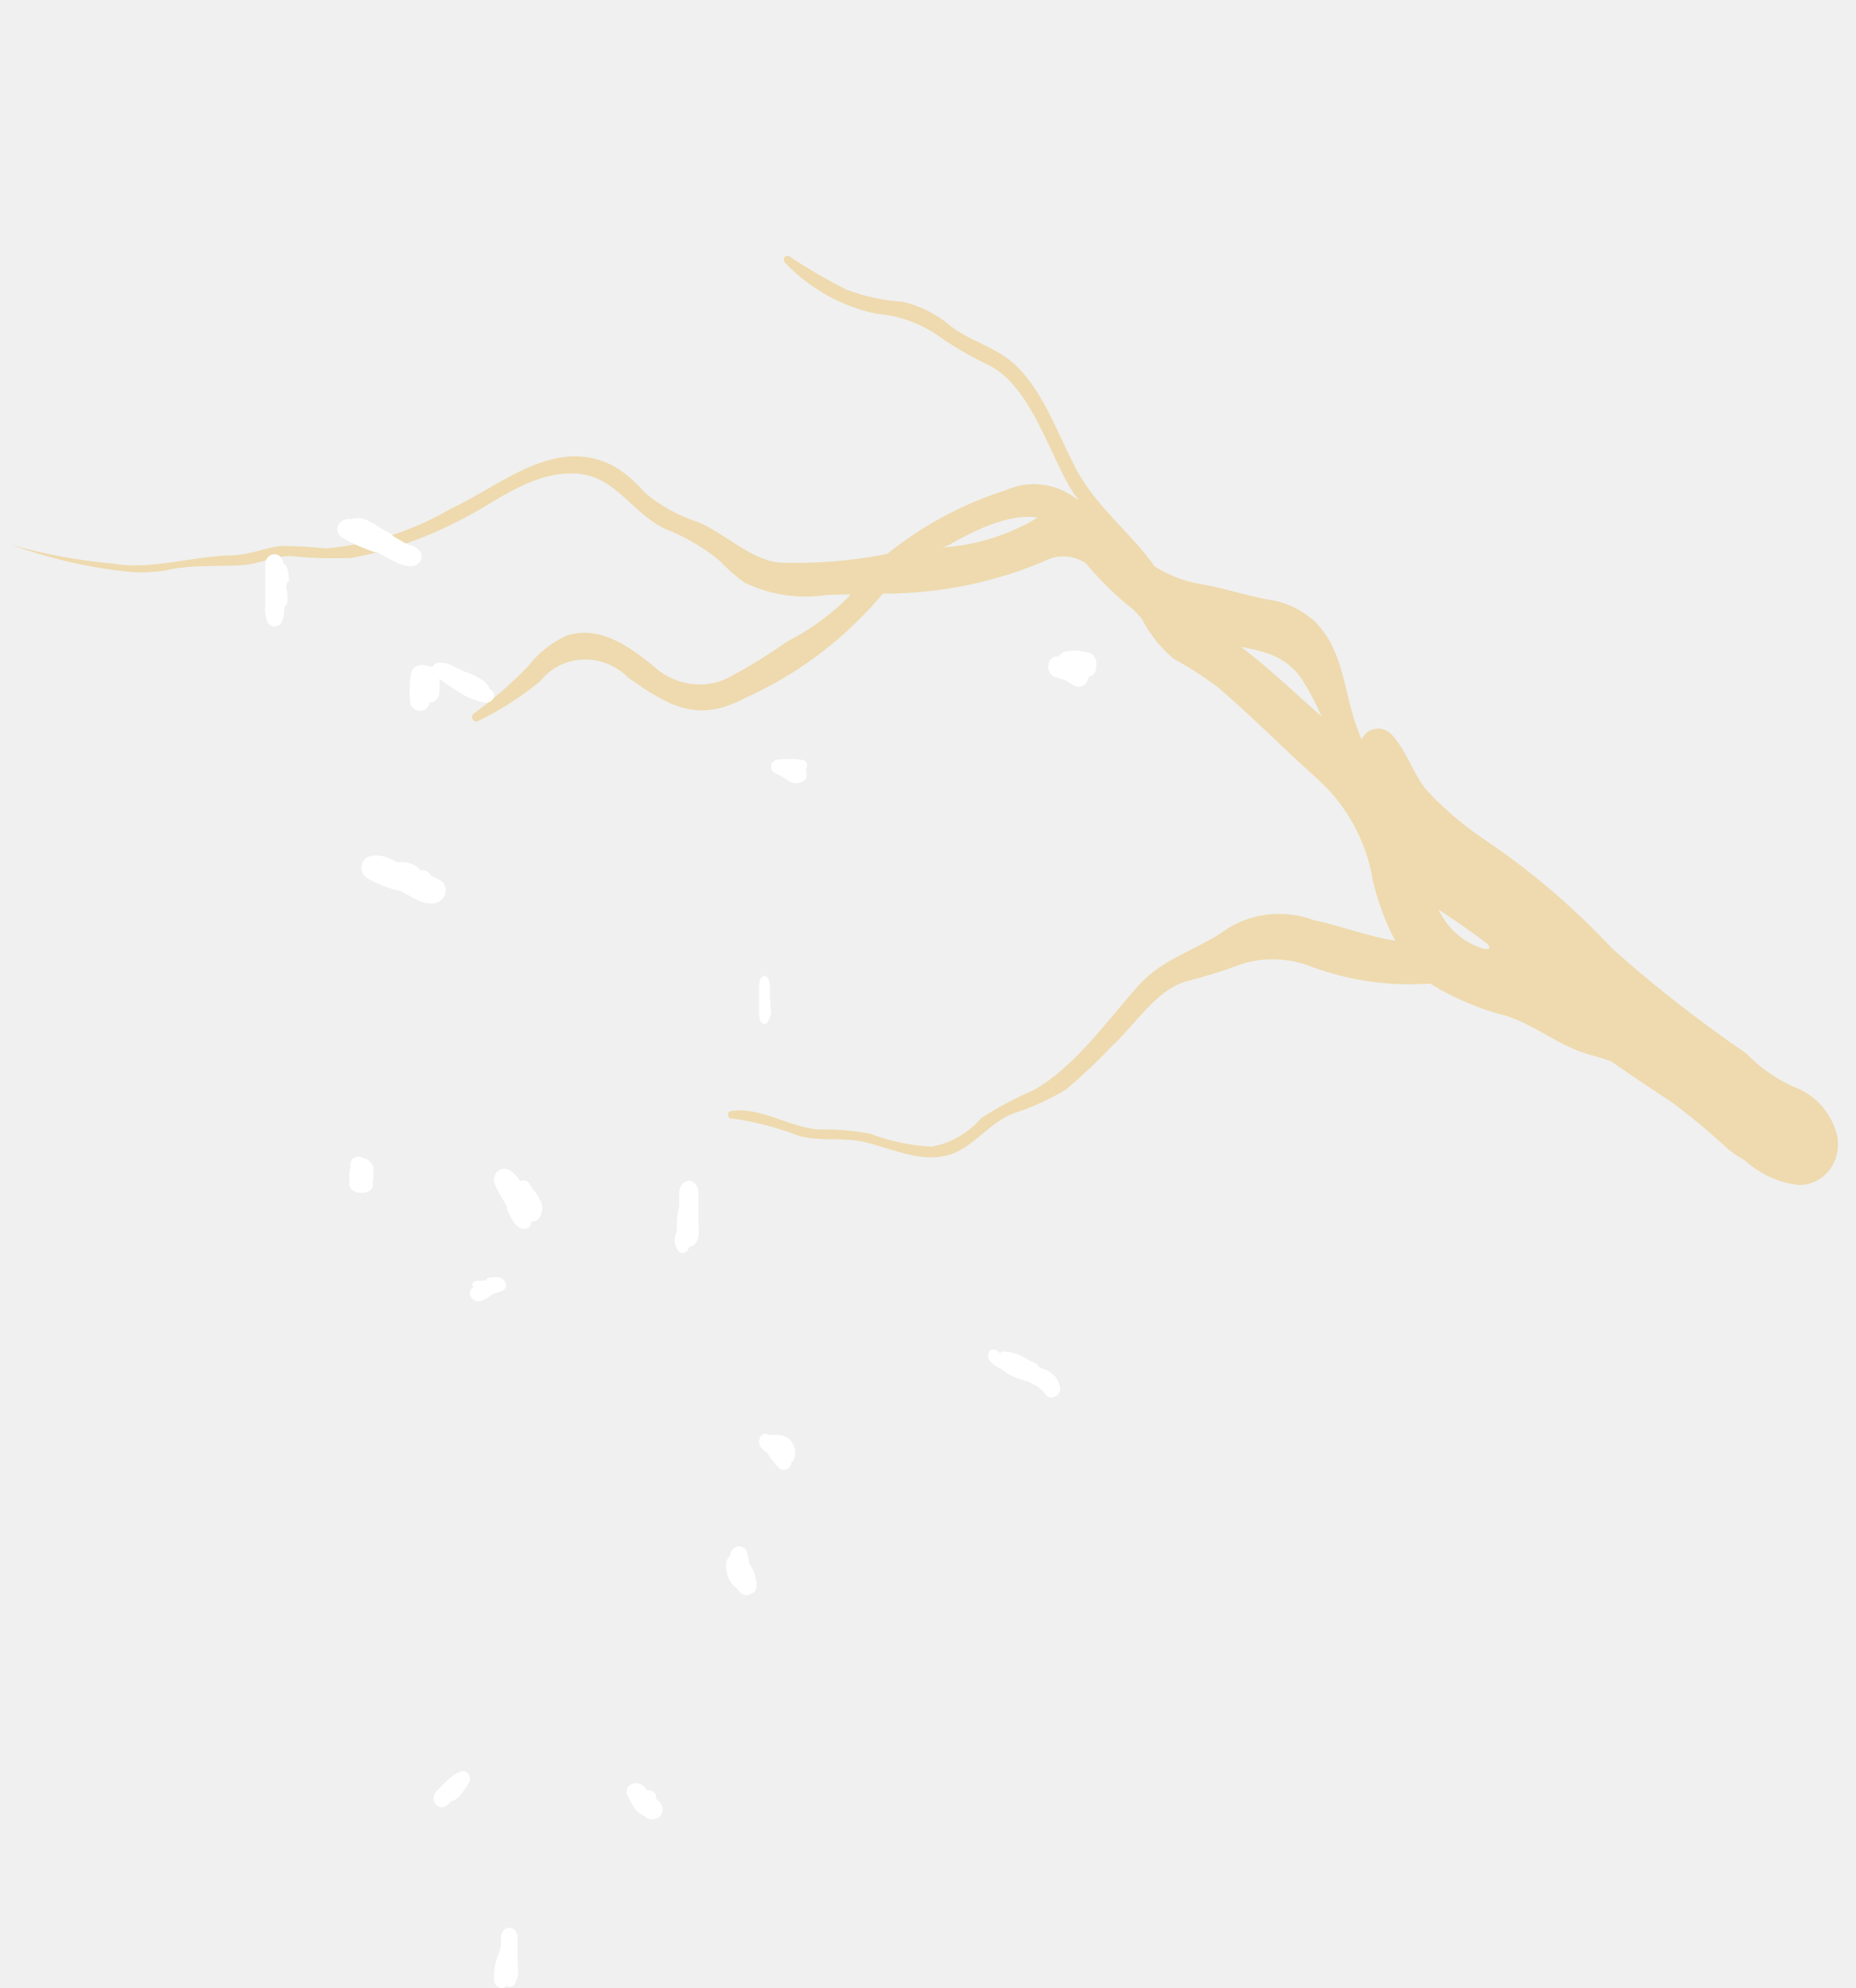
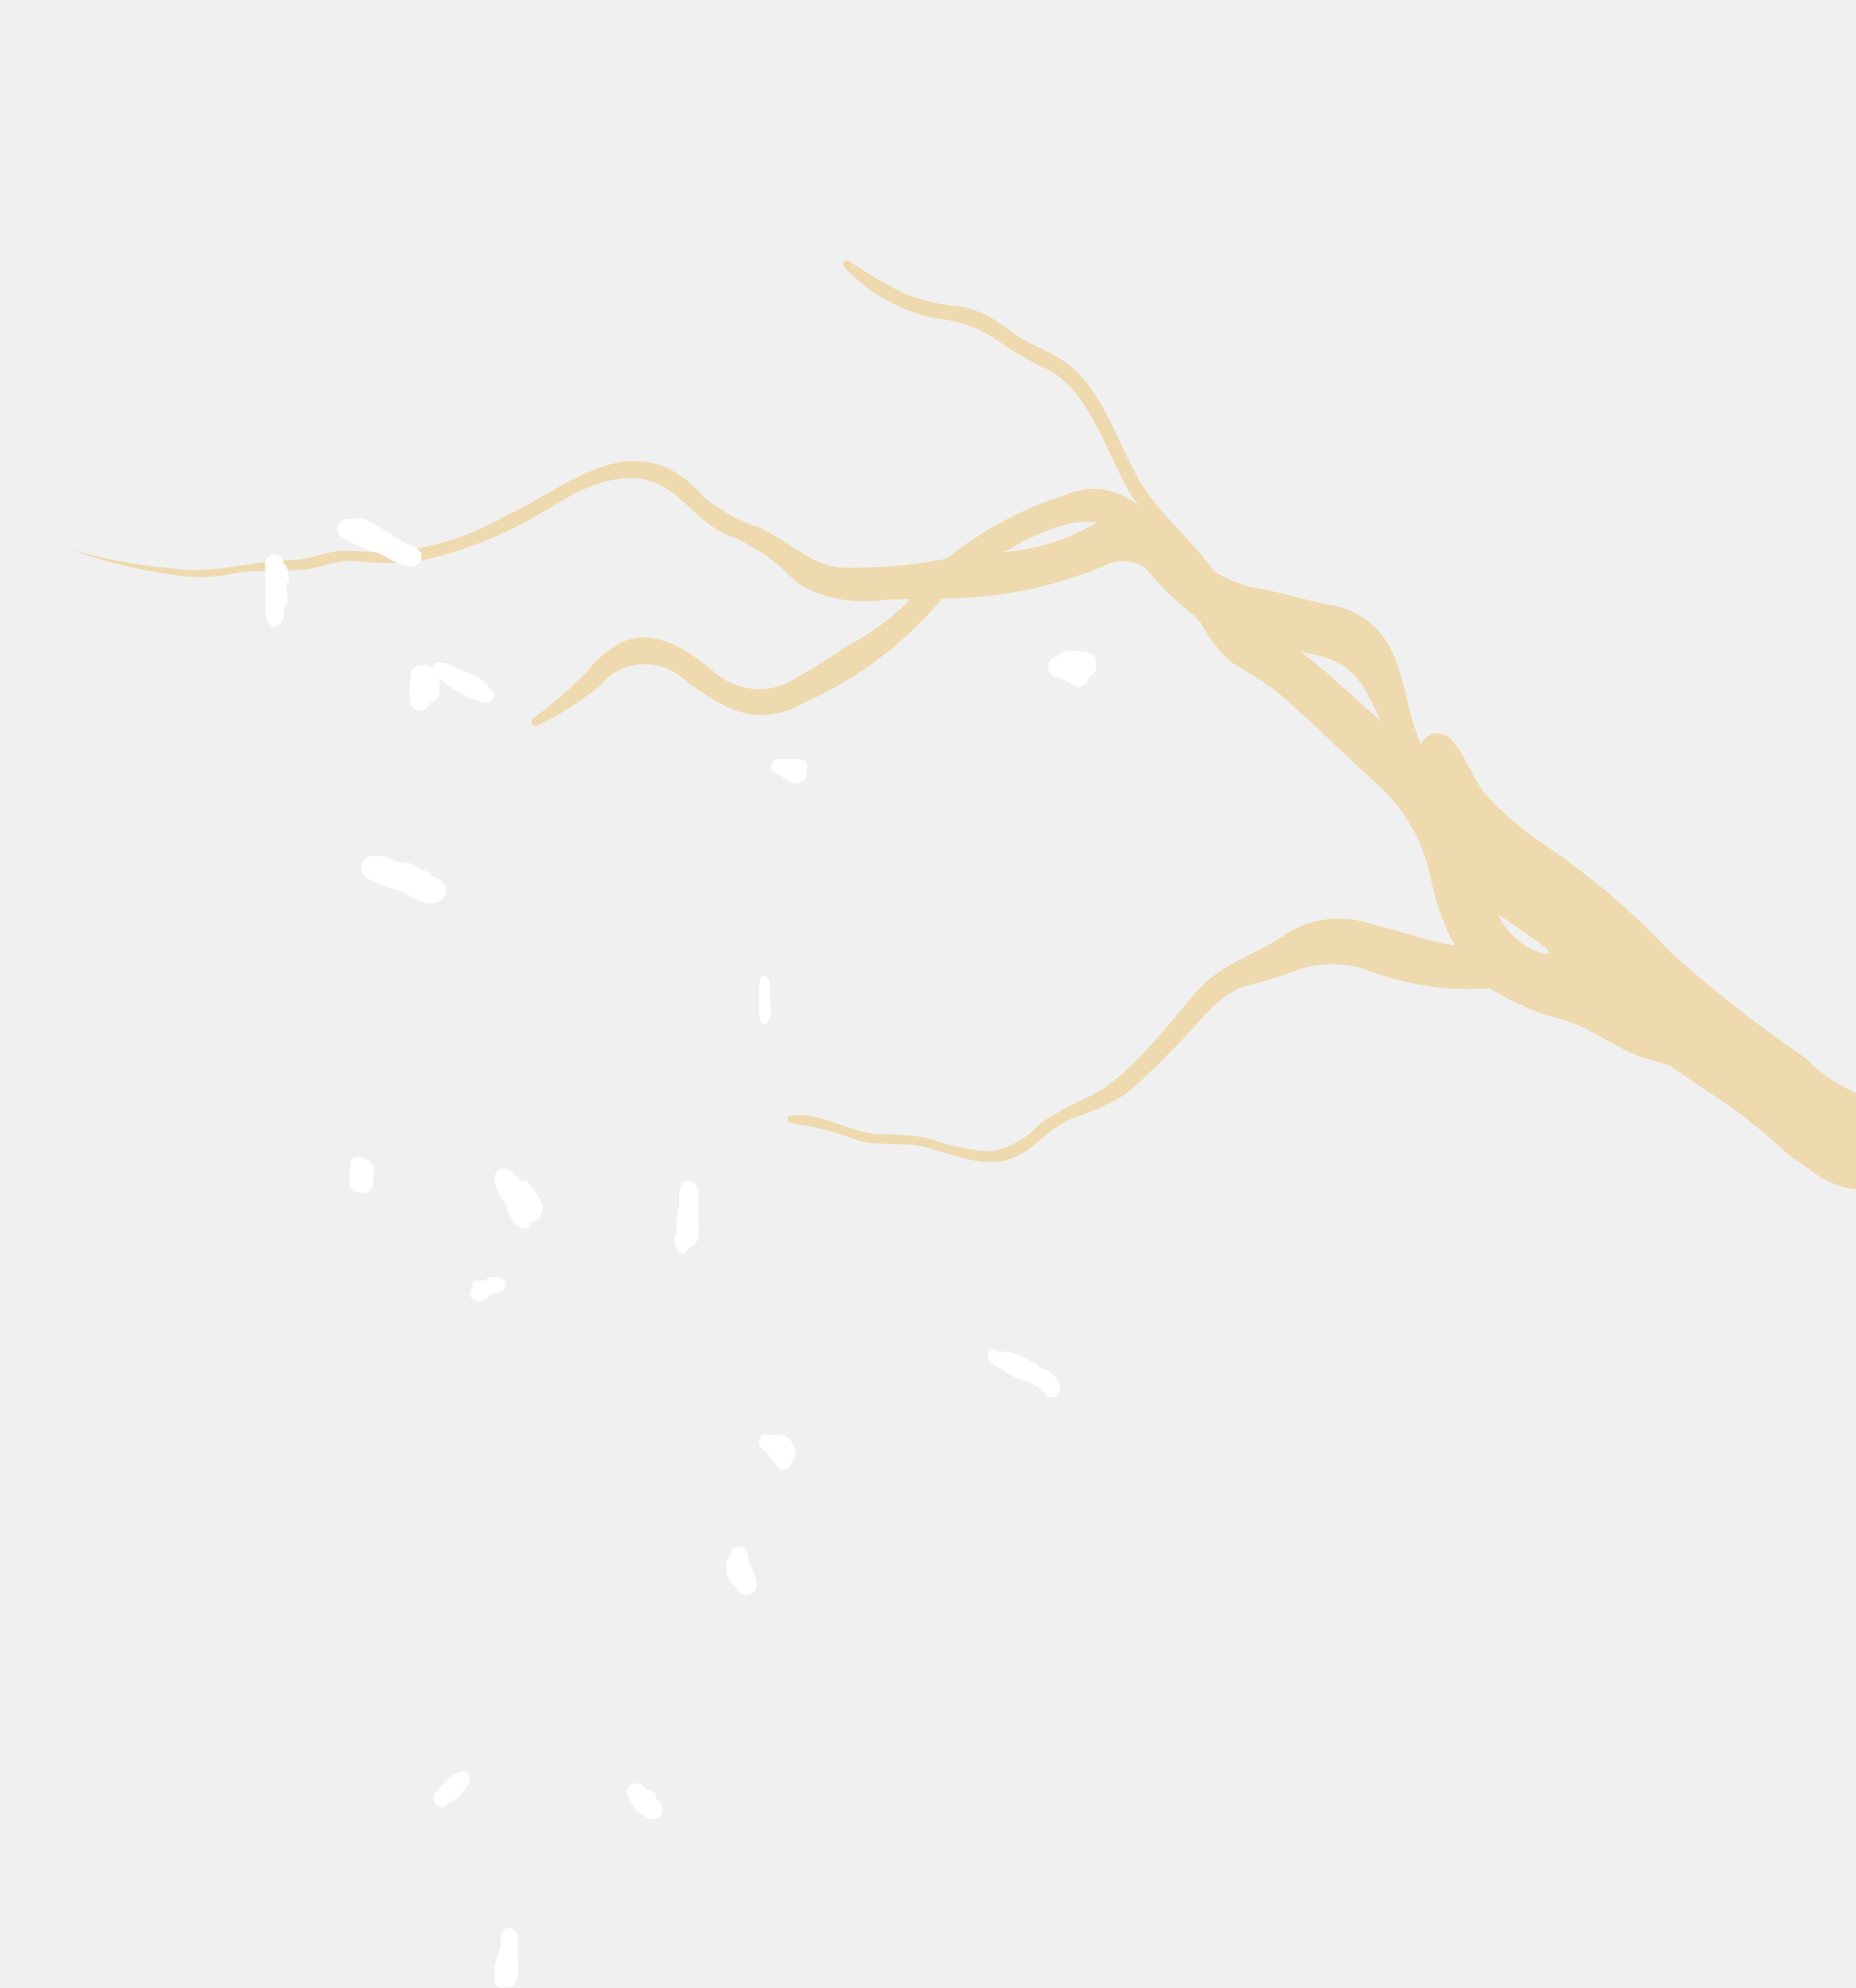
<svg xmlns="http://www.w3.org/2000/svg" width="154" height="165" viewBox="0 0 154 165" fill="none">
-   <path d="M152.393 93.934C152.548 94.447 152.589 94.986 152.512 95.509C152.436 96.032 152.244 96.526 151.952 96.953C151.66 97.38 151.275 97.728 150.827 97.971C150.379 98.215 149.88 98.346 149.367 98.356C147.683 98.194 146.076 97.468 144.791 96.288C144.319 96.031 143.869 95.73 143.447 95.389C141.956 94 140.393 92.698 138.765 91.491C137.091 90.384 135.417 89.277 133.737 88.094C133.228 87.931 132.731 87.737 132.239 87.619C129.496 86.935 127.637 85.172 125.05 84.322C122.821 83.767 120.677 82.859 118.694 81.631C115.417 81.874 112.103 81.413 108.959 80.277C107.035 79.491 104.932 79.404 103.001 80.031C101.49 80.602 99.945 81.082 98.376 81.469C95.918 82.258 94.301 84.926 92.445 86.674C91.192 87.997 89.87 89.248 88.486 90.424C87.104 91.251 85.635 91.919 84.105 92.415C82.265 93.142 81.181 94.716 79.468 95.575C76.96 96.8 74.275 95.39 71.735 94.781C69.941 94.372 68.187 94.753 66.375 94.299C64.537 93.582 62.631 93.087 60.697 92.823C60.441 92.924 60.286 92.283 60.612 92.232C63.131 91.783 65.545 93.638 68.088 93.751C69.482 93.719 70.879 93.838 72.259 94.106C73.896 94.727 75.606 95.087 77.33 95.171C78.936 94.877 80.386 94.038 81.457 92.786C82.843 91.896 84.298 91.121 85.808 90.468C89.184 88.561 91.878 84.739 94.446 81.851C96.543 79.461 99.425 78.868 101.9 77.058C102.953 76.408 104.138 76.009 105.372 75.89C106.606 75.77 107.86 75.933 109.046 76.367C111.405 76.891 113.535 77.714 115.81 78.089C114.962 76.495 114.33 74.791 113.934 73.03C113.384 69.717 111.693 66.686 109.18 64.504C106.461 62.067 103.89 59.442 101.124 57.075C99.94 56.181 98.696 55.377 97.404 54.67C96.405 53.827 95.563 52.8 94.922 51.645C94.771 51.262 94.376 50.95 94.096 50.619C92.757 49.568 91.519 48.384 90.4 47.085L90.111 46.731C89.581 46.395 88.98 46.206 88.367 46.183C87.755 46.16 87.153 46.304 86.622 46.601C82.411 48.372 77.883 49.278 73.284 49.272C73.047 49.548 72.78 49.809 72.552 50.108C69.549 53.452 65.907 56.112 61.843 57.93C58.031 59.983 55.606 58.73 52.151 56.246C51.648 55.743 51.054 55.349 50.405 55.089C49.757 54.829 49.069 54.709 48.383 54.736C47.698 54.763 47.03 54.936 46.421 55.245C45.812 55.554 45.276 55.992 44.845 56.532C43.228 57.869 41.457 58.996 39.57 59.892C39.494 59.9 39.417 59.882 39.35 59.84C39.284 59.798 39.232 59.735 39.203 59.66C39.173 59.586 39.168 59.504 39.188 59.428C39.208 59.352 39.251 59.286 39.312 59.24C40.91 58.066 42.411 56.759 43.802 55.332C44.65 54.224 45.743 53.347 46.994 52.77C49.592 51.899 51.925 53.422 54.098 55.164C54.919 55.964 55.941 56.503 57.036 56.714C58.131 56.924 59.25 56.796 60.254 56.347C62.006 55.432 63.696 54.399 65.313 53.255C67.18 52.305 68.891 51.068 70.391 49.583L70.585 49.324L68.603 49.379C66.308 49.742 63.937 49.385 61.792 48.352C61.057 47.824 60.372 47.223 59.748 46.558C58.36 45.411 56.807 44.505 55.151 43.875C52.23 42.428 51.006 39.27 47.403 39.29C43.8 39.309 40.986 41.826 38.017 43.26C35.233 44.695 32.261 45.721 29.181 46.31C27.515 46.376 25.842 46.324 24.174 46.156C22.781 46.134 21.56 46.799 20.19 46.898C18.244 47.043 16.371 46.873 14.402 47.209C13.048 47.514 11.647 47.584 10.255 47.417C7.079 47.048 3.94 46.307 0.9 45.21C3.695 46.001 6.544 46.529 9.413 46.788C12.688 47.314 15.94 46.159 19.203 46.092C20.682 46.08 21.899 45.468 23.346 45.312C24.578 45.316 25.81 45.385 27.038 45.518C30.707 45.206 34.243 44.084 37.41 42.225C41.599 40.309 46.178 36.002 51.112 38.786C52.014 39.361 52.83 40.074 53.53 40.9C54.845 42.003 56.35 42.832 57.956 43.339C60.273 44.322 62.292 46.489 64.776 46.704C67.727 46.792 70.667 46.555 73.547 45.995L73.676 45.944C76.602 43.591 79.926 41.811 83.493 40.685C84.456 40.244 85.527 40.089 86.588 40.238C87.65 40.387 88.662 40.834 89.515 41.53C89.417 41.283 89.209 41.131 89.068 40.901C87.03 37.622 85.618 32.171 82.12 30.329C80.658 29.648 79.254 28.836 77.921 27.904C76.377 26.82 74.594 26.177 72.759 26.043C69.887 25.458 67.228 23.974 65.145 21.795C65.092 21.737 65.06 21.663 65.053 21.586C65.047 21.508 65.066 21.431 65.109 21.369C65.151 21.306 65.213 21.261 65.285 21.242C65.357 21.222 65.434 21.23 65.503 21.263C67.033 22.291 68.622 23.218 70.26 24.039C71.756 24.601 73.314 24.94 74.887 25.045C76.367 25.373 77.758 26.075 78.934 27.087C80.419 28.217 82.158 28.674 83.626 29.759C86.461 31.864 87.767 36.108 89.436 39.142C91.105 42.176 93.958 44.326 95.838 47.017C96.957 47.726 98.189 48.211 99.468 48.443C101.425 48.763 103.308 49.397 105.26 49.77C106.697 49.956 108.058 50.6 109.154 51.612C111.62 54.097 111.519 57.597 112.711 60.611C112.791 60.874 112.892 61.13 113.013 61.376C113.121 61.13 113.288 60.919 113.499 60.763C113.71 60.607 113.958 60.51 114.219 60.482C114.48 60.454 114.746 60.496 114.992 60.604C115.238 60.712 115.455 60.882 115.624 61.099C116.938 62.608 117.35 64.527 118.713 65.912C120.163 67.412 121.767 68.742 123.495 69.875C127.252 72.439 130.732 75.427 133.866 78.782C137.373 81.902 141.066 84.787 144.921 87.419C146.059 88.597 147.399 89.543 148.866 90.204C149.69 90.495 150.441 90.986 151.056 91.636C151.67 92.285 152.128 93.074 152.393 93.934ZM78.74 45.243L78.248 45.437C80.548 45.282 82.785 44.68 84.843 43.663C85.335 43.469 85.731 43.156 86.128 42.973C83.701 42.527 80.452 44.254 78.74 45.243ZM102.868 53.603C103.176 53.819 103.463 54.044 103.749 54.269C105.804 55.902 107.711 57.723 109.686 59.466C109.212 58.369 108.653 57.311 108.015 56.302C106.558 54.303 104.774 54.046 102.761 53.645L102.868 53.603ZM119.317 75.324C119.677 76.148 120.208 76.884 120.87 77.478C121.533 78.071 122.311 78.507 123.146 78.753C123.563 78.745 123.741 78.882 123.524 78.396C122.069 77.28 120.715 76.359 119.21 75.367L119.317 75.324Z" fill="#EEDAAE" />
+   <path d="M 157.321 94.328 C 157.476 94.841 157.517 95.38 157.44 95.903 C 157.364 96.426 157.172 96.92 156.88 97.347 C 156.588 97.774 156.203 98.123 155.755 98.366 C 155.307 98.609 154.808 98.74 154.295 98.75 C 152.611 98.588 151.004 97.862 149.719 96.683 C 149.247 96.426 148.797 96.125 148.375 95.783 C 146.884 94.394 145.321 93.093 143.693 91.885 C 142.019 90.778 140.345 89.671 138.665 88.488 C 138.156 88.325 137.659 88.131 137.167 88.013 C 134.424 87.329 132.565 85.567 129.978 84.716 C 127.749 84.161 125.605 83.253 123.622 82.026 C 120.345 82.268 117.031 81.807 113.887 80.671 C 111.963 79.885 109.86 79.798 107.929 80.425 C 106.418 80.996 104.874 81.477 103.304 81.863 C 100.846 82.652 99.23 85.32 97.373 87.068 C 96.12 88.391 94.798 89.642 93.415 90.818 C 92.033 91.646 90.564 92.313 89.033 92.81 C 87.194 93.537 86.109 95.11 84.396 95.969 C 81.888 97.194 79.204 95.784 76.663 95.176 C 74.869 94.766 73.115 95.147 71.304 94.693 C 69.465 93.976 67.56 93.481 65.626 93.217 C 65.369 93.319 65.215 92.677 65.541 92.626 C 68.059 92.177 70.474 94.032 73.016 94.146 C 74.41 94.114 75.808 94.232 77.188 94.5 C 78.824 95.121 80.534 95.481 82.258 95.566 C 83.865 95.271 85.315 94.433 86.385 93.18 C 87.772 92.29 89.227 91.515 90.736 90.862 C 94.113 88.955 96.806 85.133 99.374 82.245 C 101.472 79.856 104.354 79.263 106.828 77.452 C 107.881 76.802 109.066 76.404 110.3 76.284 C 111.534 76.165 112.788 76.327 113.974 76.761 C 116.333 77.285 118.463 78.108 120.738 78.483 C 119.89 76.889 119.258 75.185 118.862 73.424 C 118.312 70.112 116.621 67.08 114.108 64.898 C 111.389 62.461 108.818 59.836 106.052 57.469 C 104.868 56.575 103.625 55.772 102.332 55.064 C 101.333 54.221 100.491 53.195 99.85 52.039 C 99.699 51.657 99.304 51.345 99.024 51.013 C 97.686 49.962 96.447 48.779 95.328 47.48 L 95.039 47.125 C 94.509 46.789 93.908 46.6 93.296 46.577 C 92.683 46.554 92.082 46.699 91.551 46.996 C 87.339 48.766 82.812 49.673 78.213 49.666 C 77.976 49.942 77.708 50.204 77.48 50.502 C 74.477 53.847 70.836 56.507 66.772 58.324 C 62.959 60.377 60.535 59.124 57.08 56.64 C 56.576 56.137 55.982 55.743 55.334 55.483 C 54.685 55.224 53.997 55.103 53.312 55.13 C 52.626 55.157 51.958 55.33 51.35 55.64 C 50.741 55.949 50.204 56.387 49.774 56.927 C 48.156 58.263 46.386 59.391 44.498 60.286 C 44.423 60.294 44.345 60.276 44.279 60.234 C 44.212 60.192 44.16 60.129 44.131 60.054 C 44.101 59.98 44.096 59.898 44.116 59.822 C 44.136 59.746 44.18 59.68 44.241 59.634 C 45.838 58.46 47.34 57.153 48.73 55.726 C 49.579 54.619 50.671 53.741 51.922 53.164 C 54.521 52.293 56.854 53.816 59.026 55.559 C 59.847 56.358 60.869 56.897 61.964 57.108 C 63.059 57.318 64.178 57.191 65.182 56.741 C 66.934 55.826 68.624 54.794 70.241 53.649 C 72.109 52.699 73.82 51.462 75.319 49.978 L 75.513 49.719 L 73.532 49.773 C 71.237 50.137 68.866 49.779 66.72 48.746 C 65.985 48.218 65.301 47.618 64.676 46.953 C 63.289 45.806 61.735 44.899 60.079 44.269 C 57.158 42.823 55.935 39.665 52.332 39.684 C 48.729 39.703 45.915 42.22 42.945 43.654 C 40.162 45.089 37.189 46.115 34.11 46.704 C 32.443 46.77 30.77 46.718 29.103 46.55 C 27.709 46.528 26.488 47.193 25.118 47.293 C 23.172 47.437 21.299 47.267 19.33 47.603 C 17.976 47.908 16.575 47.978 15.183 47.812 C 12.007 47.442 8.869 46.702 5.828 45.604 C 8.623 46.395 11.472 46.923 14.341 47.182 C 17.616 47.709 20.869 46.553 24.131 46.486 C 25.61 46.474 26.828 45.862 28.275 45.707 C 29.506 45.711 30.738 45.779 31.967 45.912 C 35.636 45.6 39.171 44.478 42.338 42.619 C 46.527 40.704 51.106 36.397 56.04 39.181 C 56.942 39.755 57.758 40.468 58.458 41.294 C 59.774 42.398 61.278 43.226 62.884 43.733 C 65.202 44.716 67.221 46.883 69.705 47.098 C 72.655 47.187 75.595 46.949 78.476 46.389 L 78.604 46.338 C 81.531 43.986 84.854 42.205 88.421 41.079 C 89.384 40.638 90.455 40.483 91.517 40.632 C 92.579 40.781 93.591 41.228 94.443 41.925 C 94.345 41.677 94.137 41.525 93.996 41.295 C 91.959 38.016 90.546 32.566 87.048 30.723 C 85.587 30.042 84.182 29.231 82.85 28.298 C 81.305 27.214 79.522 26.571 77.687 26.437 C 74.816 25.852 72.157 24.369 70.073 22.189 C 70.021 22.131 69.988 22.058 69.982 21.98 C 69.975 21.902 69.995 21.825 70.037 21.763 C 70.079 21.7 70.142 21.655 70.214 21.636 C 70.286 21.617 70.363 21.624 70.432 21.657 C 71.962 22.686 73.551 23.613 75.189 24.433 C 76.684 24.995 78.243 25.334 79.816 25.439 C 81.295 25.768 82.686 26.47 83.863 27.482 C 85.348 28.611 87.087 29.069 88.554 30.154 C 91.389 32.258 92.696 36.502 94.365 39.536 C 96.034 42.57 98.887 44.72 100.766 47.411 C 101.885 48.121 103.118 48.605 104.397 48.838 C 106.353 49.157 108.236 49.791 110.188 50.164 C 111.625 50.35 112.986 50.994 114.082 52.007 C 116.548 54.491 116.447 57.991 117.639 61.006 C 117.719 61.268 117.82 61.524 117.941 61.771 C 118.049 61.525 118.216 61.314 118.427 61.157 C 118.638 61.001 118.886 60.904 119.147 60.876 C 119.408 60.849 119.674 60.891 119.92 60.999 C 120.166 61.106 120.383 61.277 120.552 61.493 C 121.866 63.003 122.278 64.921 123.641 66.307 C 125.091 67.807 126.695 69.136 128.423 70.27 C 132.18 72.833 135.66 75.821 138.794 79.177 C 142.301 82.297 145.994 85.182 149.849 87.813 C 150.987 88.991 152.327 89.937 153.794 90.598 C 154.618 90.889 155.369 91.381 155.984 92.03 C 156.598 92.68 157.056 93.468 157.321 94.328 Z M 83.669 45.637 L 83.177 45.831 C 85.476 45.676 87.713 45.074 89.771 44.057 C 90.263 43.863 90.659 43.55 91.056 43.367 C 88.63 42.922 85.38 44.648 83.669 45.637 Z M 107.796 53.997 C 108.104 54.213 108.391 54.438 108.677 54.663 C 110.732 56.296 112.639 58.117 114.614 59.86 C 114.14 58.763 113.581 57.705 112.943 56.697 C 111.486 54.698 109.702 54.44 107.689 54.039 L 107.796 53.997 Z M 124.245 75.718 C 124.605 76.542 125.136 77.278 125.798 77.872 C 126.461 78.466 127.239 78.901 128.074 79.148 C 128.491 79.139 128.669 79.277 128.452 78.79 C 126.997 77.674 125.643 76.753 124.138 75.761 L 124.245 75.718 Z" fill="#EEDAAE" />
  <path d="M57.971 101.682C57.971 101.4 57.971 101.131 57.971 100.849C57.971 100.284 57.971 99.719 57.971 99.168C57.984 99.021 57.973 98.872 57.938 98.731C57.904 98.59 57.847 98.461 57.772 98.35C57.697 98.24 57.604 98.152 57.501 98.092C57.397 98.031 57.285 98 57.172 98C57.059 98 56.947 98.031 56.844 98.092C56.74 98.152 56.648 98.24 56.573 98.35C56.497 98.461 56.441 98.59 56.406 98.731C56.372 98.872 56.361 99.021 56.374 99.168C56.374 99.423 56.374 99.679 56.374 99.934C56.374 100.19 56.374 100.163 56.322 100.27C56.22 100.766 56.168 101.277 56.168 101.79C56.168 101.884 56.168 101.978 56.168 102.072C56.168 102.167 56.168 102.18 56.168 102.261C56.059 102.456 56 102.692 56 102.933C56 103.175 56.059 103.41 56.168 103.606C56.219 103.735 56.298 103.842 56.397 103.912C56.495 103.981 56.607 104.011 56.718 103.996C56.829 103.982 56.934 103.924 57.02 103.83C57.106 103.737 57.168 103.611 57.198 103.471C57.371 103.464 57.537 103.386 57.674 103.248C57.811 103.111 57.911 102.92 57.961 102.705C58.009 102.367 58.013 102.021 57.971 101.682Z" fill="white" />
  <path d="M44.88 99.7C44.771 99.534 44.699 99.343 44.59 99.177L44.397 98.909L44.215 98.654C44.215 98.654 44.083 98.475 44.046 98.424C44.01 98.373 43.877 98.093 43.708 98.029C43.537 97.959 43.347 97.959 43.176 98.029C42.948 97.663 42.647 97.354 42.294 97.123C42.147 97.033 41.978 96.99 41.808 97.002C41.638 97.013 41.475 97.078 41.34 97.187C41.206 97.298 41.104 97.447 41.049 97.617C40.993 97.786 40.985 97.969 41.026 98.144C41.159 98.535 41.338 98.908 41.557 99.254C41.738 99.56 41.932 99.866 42.089 100.185V100.287V100.427L42.198 100.644C42.27 100.784 42.343 100.937 42.427 101.078C42.526 101.258 42.639 101.428 42.766 101.588C42.93 101.792 43.156 101.932 43.406 101.983C43.491 102.005 43.579 102.006 43.664 101.985C43.749 101.965 43.829 101.924 43.897 101.866C43.964 101.808 44.019 101.735 44.055 101.651C44.092 101.567 44.109 101.476 44.107 101.384H44.252C44.405 101.364 44.549 101.296 44.665 101.189C44.781 101.083 44.864 100.941 44.904 100.784C44.971 100.612 45.004 100.426 45 100.239C44.995 100.053 44.955 99.869 44.88 99.7Z" fill="white" />
  <path d="M36.55 73.07C36.294 72.918 36.03 72.782 35.761 72.662C35.685 72.528 35.58 72.418 35.454 72.341C35.329 72.264 35.187 72.224 35.043 72.223H34.886C34.773 72.073 34.637 71.946 34.484 71.847C34.004 71.59 33.465 71.491 32.935 71.565L32.375 71.282C31.841 70.998 31.232 70.925 30.654 71.079C30.487 71.133 30.337 71.239 30.223 71.383C30.108 71.528 30.034 71.705 30.009 71.894C29.984 72.084 30.012 72.278 30.089 72.451C30.165 72.624 30.287 72.768 30.439 72.866C31.306 73.373 32.24 73.733 33.207 73.932L33.394 74.026C34.326 74.527 35.818 75.593 36.75 74.574C36.845 74.469 36.915 74.342 36.957 74.202C36.999 74.062 37.01 73.913 36.991 73.768C36.971 73.622 36.922 73.483 36.845 73.362C36.768 73.241 36.667 73.141 36.55 73.07Z" fill="white" />
  <path d="M30.99 97.574C31.003 97.445 31.003 97.315 30.99 97.186C31.002 97.068 31.002 96.949 30.99 96.831C30.926 96.703 30.846 96.58 30.751 96.466C30.694 96.38 30.614 96.307 30.517 96.251C30.421 96.195 30.31 96.159 30.194 96.144C30.076 96.057 29.927 96.006 29.77 96C29.653 95.998 29.539 96.023 29.438 96.072C29.337 96.121 29.255 96.192 29.199 96.277C29.156 96.352 29.12 96.43 29.093 96.51V96.632C29.093 96.721 29.093 96.809 29.093 96.898L29.173 96.743C29.056 96.923 28.997 97.125 29 97.33C29 97.33 29 97.408 29 97.452C29 97.729 29 98.006 29 98.283C29.003 98.47 29.094 98.649 29.253 98.781C29.411 98.914 29.625 98.99 29.849 98.992H30.022C30.221 99.017 30.424 98.98 30.593 98.888C30.762 98.796 30.884 98.656 30.937 98.494C30.944 98.435 30.944 98.375 30.937 98.316C30.937 98.061 30.99 97.796 30.99 97.574Z" fill="white" />
  <path d="M41.738 106.183C41.635 106.099 41.512 106.039 41.379 106.008C41.286 105.997 41.192 105.997 41.099 106.008H40.964H40.852C40.772 105.999 40.691 106.008 40.615 106.033C40.539 106.058 40.47 106.099 40.414 106.152C40.394 106.184 40.368 106.213 40.336 106.235C40.285 106.251 40.236 106.272 40.19 106.297H39.596C39.491 106.297 39.392 106.335 39.318 106.403C39.244 106.471 39.203 106.563 39.203 106.659C39.209 106.729 39.241 106.794 39.293 106.845L39.181 106.918C39.065 107.031 39 107.181 39 107.337C39 107.492 39.065 107.642 39.181 107.755C39.265 107.865 39.388 107.945 39.528 107.983C39.71 108.019 39.9 107.997 40.067 107.921C40.343 107.79 40.603 107.631 40.84 107.445L41.009 107.352C41.144 107.307 41.282 107.272 41.424 107.249H41.244C41.401 107.251 41.556 107.216 41.693 107.145C41.777 107.102 41.848 107.041 41.901 106.967C41.953 106.894 41.986 106.809 41.996 106.721C42.009 106.618 41.992 106.514 41.946 106.42C41.901 106.325 41.829 106.244 41.738 106.183Z" fill="white" />
  <path d="M63.953 83.841C63.966 83.684 63.966 83.525 63.953 83.368C63.953 83.156 63.913 82.969 63.893 82.757V82.52V82.421C63.896 82.308 63.896 82.196 63.893 82.084C63.909 82.04 63.918 81.988 63.918 81.935C63.918 81.881 63.909 81.829 63.893 81.785C63.888 81.573 63.839 81.374 63.757 81.228C63.674 81.081 63.565 81 63.451 81C63.333 81 63.22 81.086 63.136 81.24C63.052 81.394 63.004 81.603 63.002 81.822C63.002 82.196 63.002 82.558 63.002 82.931C62.999 83.023 62.999 83.114 63.002 83.206V84.165C63.004 84.385 63.052 84.596 63.136 84.752C63.219 84.908 63.333 84.997 63.451 85C63.538 84.991 63.621 84.939 63.693 84.849C63.765 84.759 63.822 84.635 63.859 84.489C63.923 84.395 63.972 84.27 64 84.128V83.841H63.953Z" fill="white" />
  <path d="M66.906 63.787C66.997 63.668 67.023 63.527 66.979 63.394C66.936 63.261 66.825 63.146 66.673 63.075H66.508L66.137 63.012C65.936 63.001 65.734 63.001 65.533 63.012C65.341 62.996 65.148 62.996 64.956 63.012H64.778C64.66 63.011 64.543 63.03 64.436 63.069C64.329 63.107 64.235 63.164 64.16 63.235C64.089 63.31 64.042 63.397 64.023 63.489C63.991 63.596 63.993 63.706 64.028 63.812C64.064 63.917 64.133 64.014 64.229 64.095C64.384 64.208 64.566 64.298 64.764 64.36C65.035 64.564 65.329 64.749 65.643 64.912C65.777 64.97 65.929 65 66.082 65C66.236 65 66.387 64.97 66.522 64.912C66.654 64.852 66.763 64.767 66.84 64.665C66.917 64.562 66.959 64.447 66.961 64.328C66.96 64.19 66.927 64.054 66.865 63.925L66.906 63.787Z" fill="white" />
  <path d="M90.99 55.017C90.983 54.836 90.93 54.662 90.838 54.519C90.745 54.375 90.618 54.268 90.473 54.214L90.035 54.103C89.82 54.056 89.603 54.025 89.385 54.009C89.01 53.98 88.634 54.022 88.271 54.135C88.101 54.2 87.953 54.326 87.847 54.497C87.745 54.482 87.643 54.482 87.541 54.497C87.353 54.563 87.194 54.714 87.098 54.916C87.001 55.119 86.975 55.358 87.024 55.584C87.063 55.729 87.132 55.86 87.225 55.965C87.317 56.069 87.431 56.144 87.555 56.182L87.993 56.293H87.793C88.051 56.337 88.304 56.41 88.549 56.513C88.787 56.706 89.046 56.859 89.319 56.97C89.491 57.022 89.672 57.007 89.837 56.927C90.002 56.848 90.141 56.708 90.234 56.529C90.302 56.409 90.351 56.276 90.38 56.135C90.539 56.123 90.689 56.041 90.8 55.904C90.91 55.766 90.974 55.585 90.977 55.395C91.002 55.271 91.007 55.143 90.99 55.017Z" fill="white" />
  <path d="M34.739 45.622C34.534 45.42 34.268 45.276 33.974 45.209H33.877L33.626 45.083L33.098 44.77L32.625 44.495C32.557 44.388 32.455 44.301 32.333 44.244C31.895 44.023 31.477 43.772 31.081 43.493C30.873 43.381 30.664 43.268 30.442 43.168C30.094 43.01 29.698 42.962 29.315 43.03C29.315 43.03 29.232 43.03 29.176 43.105C28.957 43.055 28.725 43.078 28.523 43.169C28.32 43.26 28.161 43.414 28.074 43.602C27.986 43.789 27.976 43.999 28.046 44.193C28.116 44.387 28.26 44.552 28.453 44.658C29.28 45.123 30.155 45.513 31.067 45.822H31.234L31.429 45.91C31.61 45.997 31.791 46.085 31.957 46.185C32.28 46.377 32.614 46.553 32.959 46.711C33.529 46.961 34.349 47.212 34.794 46.711C34.936 46.555 35.009 46.358 34.999 46.157C34.989 45.955 34.896 45.765 34.739 45.622Z" fill="white" />
  <path d="M23.843 48.305C23.876 48.301 23.908 48.286 23.934 48.263C23.96 48.24 23.98 48.21 23.991 48.175C24.002 48.141 24.003 48.104 23.995 48.068C23.987 48.033 23.969 48.001 23.945 47.976C23.957 47.88 23.957 47.783 23.945 47.688C23.939 47.43 23.868 47.179 23.741 46.961C23.719 46.917 23.688 46.879 23.65 46.85C23.613 46.822 23.569 46.803 23.523 46.796C23.52 46.584 23.439 46.381 23.298 46.232C23.157 46.083 22.967 46 22.77 46C22.573 46.003 22.385 46.088 22.244 46.236C22.104 46.384 22.022 46.585 22.016 46.796C22.016 47.578 22.016 48.36 22.016 49.142C22.016 49.526 22.016 49.91 22.016 50.295C21.964 50.765 22.04 51.241 22.233 51.667C22.293 51.769 22.376 51.853 22.474 51.911C22.572 51.969 22.683 52 22.795 52C22.907 52 23.018 51.969 23.116 51.911C23.215 51.853 23.297 51.769 23.357 51.667C23.545 51.283 23.621 50.848 23.575 50.418C23.669 50.352 23.746 50.26 23.798 50.151C23.849 50.043 23.873 49.922 23.868 49.801C23.868 49.513 23.868 49.238 23.792 48.95C23.715 48.662 23.792 48.662 23.792 48.511C23.792 48.36 23.792 48.511 23.792 48.511C23.799 48.44 23.816 48.371 23.843 48.305Z" fill="white" />
  <path d="M40.791 57.274C40.743 57.234 40.689 57.202 40.63 57.178C40.549 56.945 40.402 56.737 40.206 56.575C40.015 56.435 39.814 56.307 39.605 56.192C39.392 56.063 39.166 55.953 38.931 55.863L38.638 55.754H38.521L37.628 55.288C37.282 55.097 36.887 54.998 36.485 55C36.354 55.003 36.227 55.04 36.118 55.108C36.009 55.176 35.923 55.272 35.87 55.384C35.784 55.328 35.682 55.299 35.577 55.301C35.376 55.214 35.153 55.181 34.933 55.206C34.754 55.219 34.583 55.275 34.435 55.37C34.293 55.469 34.19 55.608 34.142 55.767C33.998 56.586 33.963 57.419 34.039 58.247C34.043 58.448 34.131 58.639 34.285 58.78C34.438 58.921 34.645 59 34.86 59C35.061 58.997 35.254 58.924 35.4 58.794C35.547 58.665 35.636 58.489 35.651 58.301C35.864 58.294 36.067 58.211 36.217 58.068C36.367 57.925 36.452 57.734 36.456 57.534C36.493 57.133 36.493 56.73 36.456 56.329L36.954 56.699L37.994 57.384C38.645 57.829 39.388 58.141 40.176 58.301C40.314 58.336 40.459 58.328 40.591 58.278C40.723 58.229 40.834 58.141 40.909 58.027C40.985 57.908 41.015 57.768 40.993 57.631C40.972 57.494 40.901 57.368 40.791 57.274Z" fill="white" />
  <path d="M87.96 115.025C87.878 114.744 87.753 114.483 87.59 114.254L87.398 114.096C87.308 114.009 87.212 113.93 87.11 113.86C86.92 113.719 86.704 113.628 86.479 113.593L86.219 113.452C86.175 113.35 86.109 113.263 86.027 113.2C85.839 113.083 85.641 112.988 85.437 112.917C84.8 112.477 84.081 112.218 83.339 112.162C83.215 112.168 83.095 112.217 82.996 112.303C82.927 112.26 82.862 112.207 82.804 112.146C82.711 112.052 82.592 112 82.468 112C82.344 112 82.225 112.052 82.132 112.146C82.047 112.251 82 112.388 82 112.531C82 112.674 82.047 112.812 82.132 112.917C82.38 113.229 82.698 113.458 83.051 113.577C83.598 114.041 84.224 114.367 84.888 114.537L85.108 114.616H85.231C85.433 114.707 85.63 114.812 85.821 114.93C86.205 115.11 86.544 115.397 86.808 115.764C87.234 116.362 88.207 115.717 87.96 115.025Z" fill="white" />
  <path d="M62.687 130.881C62.634 130.62 62.545 130.37 62.421 130.137C62.35 130.011 62.27 129.891 62.181 129.778C62.181 129.565 62.105 129.339 62.08 129.14V129.313C62.072 129.164 62.033 129.019 61.966 128.887L62.055 129.087C62.05 129.038 62.05 128.989 62.055 128.94C62.017 128.771 61.926 128.619 61.797 128.511C61.667 128.403 61.506 128.344 61.341 128.344C61.175 128.344 61.014 128.403 60.885 128.511C60.755 128.619 60.664 128.771 60.627 128.94C60.621 128.993 60.621 129.047 60.627 129.1C60.627 129.1 60.627 129.206 60.627 129.26V129.1C60.482 129.209 60.372 129.362 60.311 129.539C60.235 129.844 60.235 130.164 60.311 130.469C60.33 130.564 60.355 130.657 60.387 130.748C60.433 130.912 60.501 131.069 60.589 131.213C60.761 131.492 60.984 131.732 61.246 131.918C61.336 132.068 61.451 132.199 61.587 132.303C61.7 132.365 61.826 132.397 61.954 132.397C62.081 132.397 62.207 132.365 62.32 132.303C62.438 132.26 62.544 132.186 62.628 132.089C62.712 131.991 62.771 131.873 62.8 131.745C62.812 131.452 62.774 131.16 62.687 130.881Z" fill="white" />
  <path d="M65.892 120.018C65.779 119.729 65.595 119.492 65.365 119.341C65.13 119.193 64.873 119.109 64.609 119.093C64.461 119.067 64.311 119.067 64.163 119.093H64.082H63.826C63.72 119.018 63.597 118.987 63.475 119.005C63.353 119.023 63.239 119.088 63.151 119.192C63.07 119.303 63.019 119.442 63.004 119.589C62.99 119.737 63.013 119.887 63.07 120.018C63.131 120.103 63.199 120.181 63.272 120.249C63.379 120.382 63.508 120.483 63.65 120.546C63.921 120.987 64.228 121.391 64.569 121.752C64.699 121.907 64.873 121.996 65.055 122C65.237 121.999 65.412 121.91 65.54 121.752C65.626 121.637 65.682 121.493 65.703 121.339C65.76 121.309 65.812 121.264 65.854 121.207C65.896 121.15 65.927 121.082 65.946 121.009C66.034 120.683 66.014 120.327 65.892 120.018Z" fill="white" />
  <path d="M42.962 160.809C42.962 160.594 42.889 160.388 42.76 160.237C42.63 160.085 42.455 160 42.272 160C42.088 160 41.913 160.085 41.783 160.237C41.654 160.388 41.581 160.594 41.581 160.809C41.581 160.97 41.581 161.132 41.581 161.294V161.514C41.51 161.789 41.426 162.059 41.33 162.323C41.092 162.92 40.98 163.575 41.003 164.234C41 164.378 41.033 164.52 41.098 164.643C41.163 164.767 41.257 164.865 41.368 164.927C41.479 164.989 41.604 165.012 41.726 164.994C41.849 164.975 41.964 164.915 42.058 164.822C42.136 164.871 42.221 164.901 42.309 164.91C42.452 164.893 42.588 164.826 42.699 164.719C42.831 164.462 42.932 164.185 43 163.896C42.962 162.793 42.937 161.764 42.962 160.809Z" fill="white" />
  <path d="M38.877 147.247C38.807 147.147 38.711 147.073 38.602 147.033C38.493 146.993 38.375 146.989 38.264 147.023C38.072 147.08 37.889 147.171 37.723 147.292C37.52 147.436 37.326 147.594 37.141 147.763C36.967 147.909 36.814 148.055 36.66 148.212C36.507 148.369 36.436 148.481 36.313 148.605C36.218 148.672 36.141 148.764 36.088 148.874C36.015 149.018 35.986 149.185 36.006 149.349C36.027 149.513 36.095 149.665 36.201 149.783C36.285 149.869 36.387 149.935 36.497 149.973C36.584 150 36.675 150.007 36.765 149.993C36.855 149.98 36.941 149.946 37.018 149.895L37.161 149.783L37.284 149.671C37.332 149.622 37.374 149.565 37.406 149.502C37.544 149.488 37.677 149.438 37.794 149.356C37.973 149.246 38.132 149.102 38.264 148.93C38.505 148.621 38.727 148.295 38.928 147.954C38.983 147.843 39.007 147.718 38.998 147.592C38.989 147.467 38.947 147.347 38.877 147.247Z" fill="white" />
  <path d="M54.614 149.433L54.439 149.261C54.429 149.239 54.429 149.215 54.439 149.192V149.135C54.439 149.055 54.439 149.135 54.439 149.135C54.459 149.028 54.434 148.919 54.366 148.825C54.284 148.724 54.161 148.647 54.016 148.608C53.911 148.585 53.801 148.585 53.696 148.608C53.621 148.448 53.501 148.303 53.346 148.183C53.188 148.074 52.988 148.009 52.778 148C52.608 148.004 52.444 148.052 52.312 148.138C52.22 148.196 52.146 148.269 52.093 148.352C52.04 148.435 52.011 148.526 52.006 148.619C52.006 148.619 52.006 148.619 52.006 148.676C51.999 148.703 51.999 148.73 52.006 148.757C51.998 148.798 51.998 148.841 52.006 148.883C52.024 148.927 52.049 148.969 52.079 149.009C52.254 149.341 52.399 149.685 52.618 150.006C52.739 150.189 52.897 150.355 53.084 150.499C53.219 150.586 53.36 150.666 53.506 150.74L53.608 150.832C53.692 150.896 53.793 150.945 53.904 150.972C54.016 151 54.134 151.007 54.249 150.992C54.365 150.981 54.476 150.949 54.574 150.899C54.673 150.85 54.756 150.784 54.817 150.706C54.966 150.505 55.026 150.272 54.989 150.042C54.953 149.812 54.821 149.598 54.614 149.433Z" fill="white" />
</svg>
